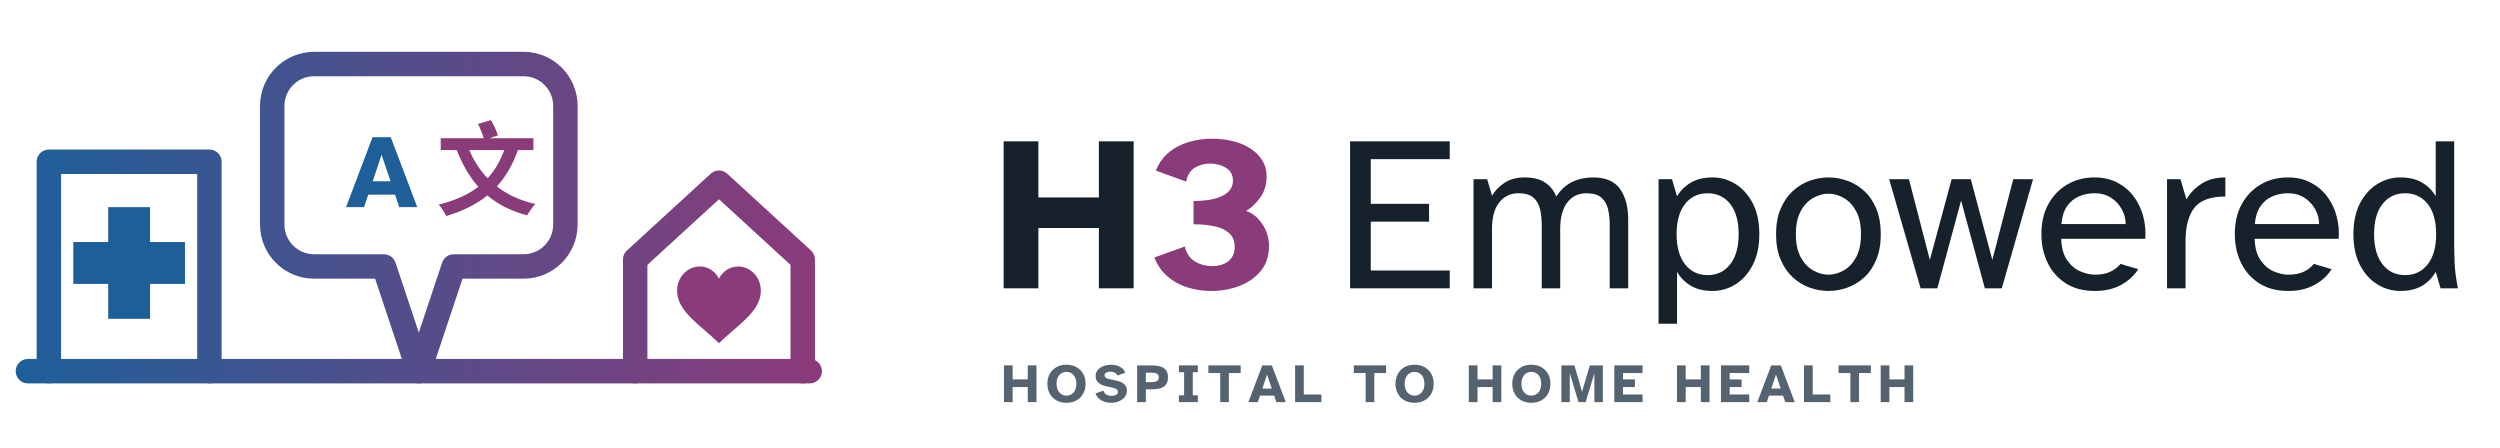
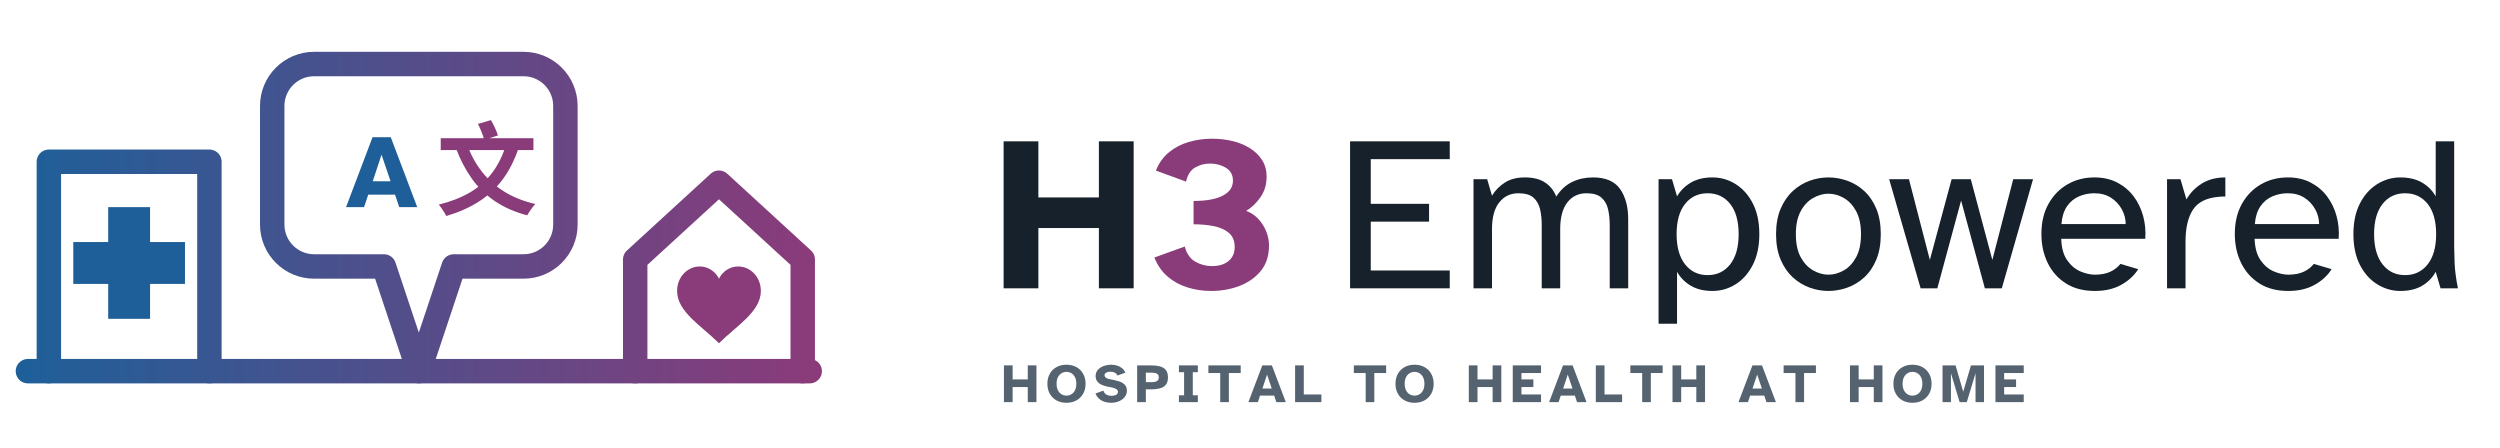
- <svg xmlns="http://www.w3.org/2000/svg" viewBox="0 0 659 118" width="659" height="118" role="img" aria-label="H3 Empowered: hospital to home health">
+ <svg xmlns="http://www.w3.org/2000/svg" viewBox="0 0 659 118" width="659" height="118" role="img" aria-label="H3 Empowered: hospital to health at home">
  <g transform="translate(0,4) scale(0.92)">
    <defs>
      <linearGradient id="h6" gradientUnits="userSpaceOnUse" x1="8" y1="0" x2="232" y2="0">
        <stop offset="0" stop-color="#1f5f99" />
        <stop offset="0.5" stop-color="#1f5f99" stop-opacity="1" />
        <stop offset="0.5" stop-color="#8a3b7a" />
        <stop offset="1" stop-color="#8a3b7a" />
      </linearGradient>
      <linearGradient id="h6s" gradientUnits="userSpaceOnUse" x1="8" y1="0" x2="232" y2="0">
        <stop offset="0" stop-color="#1f5f99" />
        <stop offset="1" stop-color="#8a3b7a" />
      </linearGradient>
    </defs>
    <g fill="none" stroke="url(#h6s)" stroke-width="7" stroke-linecap="round" stroke-linejoin="round">
      <path d="M8 102 H232" />
      <path d="M14 102 V42 H60 V102" />
      <path d="M90 14 H150 A12 12 0 0 1 162 26 V60 A12 12 0 0 1 150 72 H130 L120 102 L110 72 H90 A12 12 0 0 1 78 60 V26 A12 12 0 0 1 90 14 Z" />
      <path d="M182 102 V70 L206 48 L230 70 V102" />
    </g>
    <path d="M31 55 H43 V65 H53 V77 H43 V87 H31 V77 H21 V65 H31 Z" fill="#1f5f99" />
    <g transform="translate(99,55)">
      <path d="M0.15 0.0 7.74 -20.04H12.96L20.55 0.0H15.39L14.19 -3.57H6.51L5.31 0.0ZM7.8 -7.41H12.9L10.32 -15.03Z" fill="#1f5f99" />
    </g>
    <g transform="translate(125,55)">
      <path d="M20.068 -18.125 23.664 -17.168Q21.924 -11.861 19.082 -8.018Q16.24 -4.176 12.209 -1.595Q8.178 0.986 2.842 2.552Q2.668 2.117 2.291 1.508Q1.914 0.899 1.494 0.29Q1.073 -0.319 0.725 -0.725Q5.887 -2.001 9.686 -4.234Q13.485 -6.467 16.052 -9.889Q18.618 -13.311 20.068 -18.125ZM8.845 -17.922Q10.353 -13.688 12.992 -10.266Q15.631 -6.844 19.474 -4.452Q23.316 -2.059 28.391 -0.899Q28.014 -0.522 27.565 0.073Q27.115 0.667 26.709 1.276Q26.303 1.885 26.042 2.349Q20.706 0.928 16.806 -1.711Q12.905 -4.35 10.179 -8.178Q7.453 -12.006 5.626 -16.936ZM1.276 -19.749H27.84V-16.356H1.276ZM11.948 -23.838 15.66 -24.94Q16.269 -23.925 16.835 -22.678Q17.4 -21.431 17.661 -20.532L13.717 -19.285Q13.514 -20.184 13.007 -21.474Q12.499 -22.765 11.948 -23.838Z" fill="#8a3b7a" />
    </g>
    <path d="M206 94 C201 89 194 85 194 79 C194 75 197 72 200.5 72 C203 72 205 73.5 206 75.5 C207 73.5 209 72 211.5 72 C215 72 218 75 218 79 C218 85 211 89 206 94 Z" fill="#8a3b7a" />
  </g>
  <path d="M264.552 76.0V37.256H273.716V52.046H289.666V37.256H298.83V76.0H289.666V60.108H273.716V76.0Z" fill="#17212b" />
  <path d="M319.26 76.696Q316.012 76.696 313.025 75.768Q310.038 74.84 307.776 72.897Q305.514 70.954 304.296 67.88L312.3 64.98Q313.054 67.822 315.084 68.982Q317.114 70.142 319.492 70.142Q322.218 70.142 323.842 68.808Q325.466 67.474 325.466 65.096Q325.466 62.718 323.958 61.413Q322.45 60.108 319.985 59.615Q317.52 59.122 314.62 59.122V52.974Q319.608 52.974 322.305 51.582Q325.002 50.19 325.002 47.638Q325.002 45.376 323.175 44.245Q321.348 43.114 318.97 43.114Q316.824 43.114 315.026 44.158Q313.228 45.202 312.648 47.87L304.702 44.97Q305.862 42.012 308.124 40.156Q310.386 38.3 313.344 37.43Q316.302 36.56 319.492 36.56Q322.16 36.56 324.712 37.14Q327.264 37.72 329.323 38.967Q331.382 40.214 332.629 42.099Q333.876 43.984 333.876 46.594Q333.876 49.726 332.194 52.075Q330.512 54.424 328.482 55.584Q330.396 56.28 331.759 57.788Q333.122 59.296 333.818 61.094Q334.514 62.892 334.514 64.69Q334.514 68.75 332.368 71.389Q330.222 74.028 326.742 75.362Q323.262 76.696 319.26 76.696Z" fill="#8a3b7a" />
  <path d="M355.88 76.0V37.256H382.154V41.954H361.332V53.728H376.702V58.426H361.332V71.302H382.154V76.0Z" fill="#17212b" />
  <path d="M388.418 76.0V47.232H392.014L393.29 51.582Q394.508 49.552 396.625 48.16Q398.742 46.768 401.932 46.768Q405.238 46.768 407.268 48.102Q409.298 49.436 410.226 51.814Q411.966 49.146 414.431 47.957Q416.896 46.768 419.912 46.768Q424.9 46.768 427.046 49.813Q429.192 52.858 429.192 57.788V76.0H424.32V59.238Q424.32 57.034 423.885 55.149Q423.45 53.264 422.145 52.104Q420.84 50.944 418.172 50.944Q415.04 50.944 413.155 53.351Q411.27 55.758 411.27 60.398V76.0H406.398V59.238Q406.398 57.034 405.963 55.149Q405.528 53.264 404.223 52.104Q402.918 50.944 400.25 50.944Q397.118 50.944 395.204 53.351Q393.29 55.758 393.29 60.398V76.0Z" fill="#17212b" />
  <path d="M437.196 85.338V47.232H440.734L442.068 51.756Q443.402 49.494 445.722 48.131Q448.042 46.768 451.406 46.768Q454.712 46.768 457.525 48.537Q460.338 50.306 462.049 53.641Q463.76 56.976 463.76 61.732Q463.76 66.43 462.049 69.794Q460.338 73.158 457.525 74.927Q454.712 76.696 451.406 76.696Q448.042 76.696 445.722 75.333Q443.402 73.97 442.068 71.65V85.338ZM450.13 72.52Q453.842 72.52 456.075 69.678Q458.308 66.836 458.308 61.732Q458.308 56.57 456.075 53.757Q453.842 50.944 450.13 50.944Q446.418 50.944 444.185 53.757Q441.952 56.57 441.952 61.732Q441.952 66.836 444.185 69.678Q446.418 72.52 450.13 72.52Z" fill="#17212b" />
  <path d="M481.972 76.696Q479.478 76.696 477.042 75.826Q474.606 74.956 472.605 73.129Q470.604 71.302 469.386 68.46Q468.168 65.618 468.168 61.732Q468.168 57.846 469.386 55.004Q470.604 52.162 472.605 50.335Q474.606 48.508 477.042 47.638Q479.478 46.768 481.972 46.768Q484.466 46.768 486.931 47.638Q489.396 48.508 491.397 50.335Q493.398 52.162 494.587 55.004Q495.776 57.846 495.776 61.732Q495.776 65.618 494.587 68.46Q493.398 71.302 491.397 73.129Q489.396 74.956 486.931 75.826Q484.466 76.696 481.972 76.696ZM481.972 72.404Q484.06 72.404 486.032 71.273Q488.004 70.142 489.28 67.793Q490.556 65.444 490.556 61.732Q490.556 58.02 489.28 55.671Q488.004 53.322 486.032 52.191Q484.06 51.06 481.972 51.06Q479.942 51.06 477.941 52.191Q475.94 53.322 474.664 55.671Q473.388 58.02 473.388 61.732Q473.388 65.444 474.664 67.793Q475.94 70.142 477.941 71.273Q479.942 72.404 481.972 72.404Z" fill="#17212b" />
  <path d="M506.274 76.0 497.98 47.232H503.2L508.71 68.518L514.452 47.232H519.498L525.182 68.518L530.692 47.232H535.912L527.676 76.0H523.21L516.946 52.858L510.682 76.0Z" fill="#17212b" />
  <path d="M552.21 76.696Q547.686 76.696 544.554 74.695Q541.422 72.694 539.769 69.301Q538.116 65.908 538.116 61.674Q538.116 57.092 539.972 53.757Q541.828 50.422 544.989 48.595Q548.15 46.768 552.094 46.768Q555.516 46.768 558.126 48.131Q560.736 49.494 562.447 51.785Q564.158 54.076 564.941 56.976Q565.724 59.876 565.492 62.95H543.336Q543.452 66.546 544.931 68.634Q546.41 70.722 548.44 71.563Q550.47 72.404 552.21 72.404Q554.646 72.404 556.299 71.621Q557.952 70.838 558.938 69.562L563.636 70.954Q562.07 73.448 559.17 75.072Q556.27 76.696 552.21 76.696ZM543.394 59.064H560.33Q560.33 57.034 559.315 55.178Q558.3 53.322 556.473 52.133Q554.646 50.944 552.094 50.944Q549.948 50.944 548.034 51.756Q546.12 52.568 544.873 54.366Q543.626 56.164 543.394 59.064Z" fill="#17212b" />
  <path d="M571.234 76.0V47.232H574.772L576.338 52.568Q577.846 49.958 580.427 48.363Q583.008 46.768 586.604 46.768V51.814Q586.198 51.814 585.763 51.814Q585.328 51.814 584.922 51.872Q579.992 52.278 578.049 55.294Q576.106 58.31 576.106 63.646V76.0Z" fill="#17212b" />
  <path d="M603.192 76.696Q598.668 76.696 595.536 74.695Q592.404 72.694 590.751 69.301Q589.098 65.908 589.098 61.674Q589.098 57.092 590.954 53.757Q592.81 50.422 595.971 48.595Q599.132 46.768 603.076 46.768Q606.498 46.768 609.108 48.131Q611.718 49.494 613.429 51.785Q615.14 54.076 615.923 56.976Q616.706 59.876 616.474 62.95H594.318Q594.434 66.546 595.913 68.634Q597.392 70.722 599.422 71.563Q601.452 72.404 603.192 72.404Q605.628 72.404 607.281 71.621Q608.934 70.838 609.92 69.562L614.618 70.954Q613.052 73.448 610.152 75.072Q607.252 76.696 603.192 76.696ZM594.376 59.064H611.312Q611.312 57.034 610.297 55.178Q609.282 53.322 607.455 52.133Q605.628 50.944 603.076 50.944Q600.93 50.944 599.016 51.756Q597.102 52.568 595.855 54.366Q594.608 56.164 594.376 59.064Z" fill="#17212b" />
  <path d="M632.714 76.696Q629.466 76.696 626.624 74.927Q623.782 73.158 622.071 69.823Q620.36 66.488 620.36 61.732Q620.36 56.976 622.071 53.641Q623.782 50.306 626.624 48.537Q629.466 46.768 632.714 46.768Q636.136 46.768 638.456 48.131Q640.776 49.494 642.052 51.756V37.256H646.924V65.154Q646.924 66.604 647.04 69.417Q647.156 72.23 647.91 76.0H643.328L642.052 71.65Q640.776 73.97 638.456 75.333Q636.136 76.696 632.714 76.696ZM633.99 72.52Q637.702 72.52 639.935 69.678Q642.168 66.836 642.168 61.732Q642.168 56.57 639.935 53.757Q637.702 50.944 633.99 50.944Q630.278 50.944 628.045 53.757Q625.812 56.57 625.812 61.732Q625.812 66.836 628.045 69.678Q630.278 72.52 633.99 72.52Z" fill="#17212b" />
  <path d="M264.638 106.0V96.314H266.929V100.011H270.916V96.314H273.207V106.0H270.916V102.027H266.929V106.0Z" fill="#55626f" />
  <path d="M281.11 106.174Q279.631 106.174 278.5 105.55Q277.369 104.927 276.731 103.796Q276.093 102.665 276.093 101.157Q276.093 99.649 276.731 98.518Q277.369 97.387 278.5 96.763Q279.631 96.14 281.11 96.14Q282.604 96.14 283.735 96.763Q284.865 97.387 285.511 98.518Q286.156 99.649 286.156 101.157Q286.156 102.665 285.511 103.796Q284.865 104.927 283.735 105.55Q282.604 106.174 281.11 106.174ZM281.11 104.289Q281.821 104.289 282.415 103.934Q283.01 103.579 283.365 102.882Q283.72 102.186 283.72 101.157Q283.72 100.127 283.365 99.431Q283.01 98.736 282.415 98.38Q281.821 98.025 281.11 98.025Q280.414 98.025 279.82 98.38Q279.225 98.736 278.87 99.431Q278.514 100.127 278.514 101.157Q278.514 102.186 278.87 102.882Q279.225 103.579 279.82 103.934Q280.414 104.289 281.11 104.289Z" fill="#55626f" />
  <path d="M292.957 106.174Q291.376 106.174 290.296 105.529Q289.216 104.883 288.766 103.724L290.854 102.969Q291.057 103.665 291.615 103.999Q292.173 104.332 292.971 104.332Q293.392 104.332 293.783 104.238Q294.175 104.144 294.436 103.919Q294.697 103.695 294.697 103.317Q294.697 102.81 294.204 102.527Q293.711 102.245 292.928 102.1L291.753 101.868Q290.97 101.708 290.296 101.382Q289.622 101.055 289.216 100.512Q288.81 99.968 288.81 99.141Q288.81 98.358 289.172 97.793Q289.534 97.227 290.136 96.865Q290.738 96.502 291.463 96.321Q292.188 96.14 292.913 96.14Q293.696 96.14 294.428 96.358Q295.161 96.575 295.74 97.032Q296.32 97.489 296.625 98.243L294.552 98.996Q294.363 98.504 293.877 98.243Q293.392 97.981 292.71 97.981Q292.043 97.981 291.601 98.221Q291.159 98.46 291.159 98.909Q291.159 99.272 291.463 99.533Q291.767 99.794 292.261 99.895L293.565 100.156Q294.16 100.272 294.769 100.454Q295.378 100.635 295.893 100.932Q296.408 101.23 296.726 101.722Q297.046 102.216 297.046 102.969Q297.046 103.738 296.69 104.34Q296.335 104.942 295.748 105.347Q295.161 105.754 294.436 105.964Q293.711 106.174 292.957 106.174Z" fill="#55626f" />
  <path d="M299.757 106.0V96.314H303.484Q304.745 96.314 305.738 96.575Q306.732 96.836 307.304 97.517Q307.877 98.199 307.877 99.475Q307.877 100.737 307.304 101.425Q306.732 102.114 305.738 102.375Q304.745 102.636 303.484 102.636H302.048V106.0ZM302.048 100.737H303.556Q304.093 100.737 304.52 100.635Q304.948 100.534 305.202 100.258Q305.456 99.983 305.456 99.475Q305.456 98.968 305.202 98.699Q304.948 98.431 304.52 98.337Q304.093 98.243 303.556 98.243H302.048Z" fill="#55626f" />
  <path d="M310.763 106.0V104.202H312.126V98.112H310.763V96.314H315.751V98.112H314.417V104.202H315.751V106.0Z" fill="#55626f" />
  <path d="M321.652 106.0V98.329H318.534V96.314H327.046V98.329H323.928V106.0Z" fill="#55626f" />
  <path d="M329.076 106.0 332.745 96.314H335.268L338.936 106.0H336.442L335.862 104.275H332.15L331.57 106.0ZM332.774 102.418H335.239L333.992 98.736Z" fill="#55626f" />
  <path d="M341.387 106.0V96.314H343.678V103.984H348.318V106.0Z" fill="#55626f" />
  <path d="" fill="#55626f" />
  <path d="M359.99 106.0V98.329H356.873V96.314H365.384V98.329H362.267V106.0Z" fill="#55626f" />
  <path d="M372.866 106.174Q371.387 106.174 370.256 105.55Q369.125 104.927 368.487 103.796Q367.849 102.665 367.849 101.157Q367.849 99.649 368.487 98.518Q369.125 97.387 370.256 96.763Q371.387 96.14 372.866 96.14Q374.36 96.14 375.491 96.763Q376.622 97.387 377.267 98.518Q377.912 99.649 377.912 101.157Q377.912 102.665 377.267 103.796Q376.622 104.927 375.491 105.55Q374.36 106.174 372.866 106.174ZM372.866 104.289Q373.577 104.289 374.171 103.934Q374.766 103.579 375.121 102.882Q375.476 102.186 375.476 101.157Q375.476 100.127 375.121 99.431Q374.766 98.736 374.171 98.38Q373.577 98.025 372.866 98.025Q372.17 98.025 371.576 98.38Q370.981 98.736 370.626 99.431Q370.271 100.127 370.271 101.157Q370.271 102.186 370.626 102.882Q370.981 103.579 371.576 103.934Q372.17 104.289 372.866 104.289Z" fill="#55626f" />
  <path d="" fill="#55626f" />
  <path d="M387.178 106.0V96.314H389.469V100.011H393.456V96.314H395.747V106.0H393.456V102.027H389.469V106.0Z" fill="#55626f" />
-   <path d="M403.65 106.174Q402.171 106.174 401.04 105.55Q399.909 104.927 399.271 103.796Q398.633 102.665 398.633 101.157Q398.633 99.649 399.271 98.518Q399.909 97.387 401.04 96.763Q402.171 96.14 403.65 96.14Q405.143 96.14 406.274 96.763Q407.405 97.387 408.05 98.518Q408.696 99.649 408.696 101.157Q408.696 102.665 408.05 103.796Q407.405 104.927 406.274 105.55Q405.143 106.174 403.65 106.174ZM403.65 104.289Q404.36 104.289 404.955 103.934Q405.549 103.579 405.904 102.882Q406.26 102.186 406.26 101.157Q406.26 100.127 405.904 99.431Q405.549 98.736 404.955 98.38Q404.36 98.025 403.65 98.025Q402.954 98.025 402.359 98.38Q401.765 98.736 401.409 99.431Q401.054 100.127 401.054 101.157Q401.054 102.186 401.409 102.882Q401.765 103.579 402.359 103.934Q402.954 104.289 403.65 104.289Z" fill="#55626f" />
-   <path d="M411.581 106.0V96.314H415.018L417.033 103.26L419.078 96.314H422.514V106.0H420.281V98.388L417.976 106.0H416.091L413.8 98.388V106.0Z" fill="#55626f" />
-   <path d="M425.53 106.0V96.314H432.983V98.329H427.821V100.011H430.968V102.027H427.821V103.984H432.983V106.0Z" fill="#55626f" />
+   <path d="M398.763 106.0V96.314H406.216V98.329H401.054V100.011H404.201V102.027H401.054V103.984H406.216V106.0Z" fill="#55626f" />
+   <path d="M408.348 106.0 412.016 96.314H414.539L418.208 106.0H415.714L415.134 104.275H411.422L410.842 106.0ZM412.045 102.418H414.51L413.263 98.736Z" fill="#55626f" />
+   <path d="M420.658 106.0V96.314H422.949V103.984H427.589V106.0Z" fill="#55626f" />
+   <path d="M432.882 106.0V98.329H429.764V96.314H438.276V98.329H435.158V106.0Z" fill="#55626f" />
+   <path d="M440.871 106.0V96.314H443.162V100.011H447.15V96.314H449.441V106.0H447.15V102.027H443.162V106.0Z" fill="#55626f" />
  <path d="" fill="#55626f" />
-   <path d="M442.06 106.0V96.314H444.351V100.011H448.339V96.314H450.63V106.0H448.339V102.027H444.351V106.0Z" fill="#55626f" />
-   <path d="M453.646 106.0V96.314H461.099V98.329H455.937V100.011H459.083V102.027H455.937V103.984H461.099V106.0Z" fill="#55626f" />
-   <path d="M463.23 106.0 466.899 96.314H469.422L473.09 106.0H470.596L470.016 104.275H466.304L465.724 106.0ZM466.928 102.418H469.393L468.146 98.736Z" fill="#55626f" />
-   <path d="M475.541 106.0V96.314H477.832V103.984H482.472V106.0Z" fill="#55626f" />
-   <path d="M487.764 106.0V98.329H484.647V96.314H493.158V98.329H490.041V106.0Z" fill="#55626f" />
-   <path d="M495.754 106.0V96.314H498.045V100.011H502.032V96.314H504.323V106.0H502.032V102.027H498.045V106.0Z" fill="#55626f" />
+   <path d="M458.271 106.0 461.94 96.314H464.463L468.131 106.0H465.637L465.057 104.275H461.345L460.765 106.0ZM461.969 102.418H464.434L463.187 98.736Z" fill="#55626f" />
+   <path d="M473.279 106.0V98.329H470.161V96.314H478.673V98.329H475.555V106.0Z" fill="#55626f" />
+   <path d="" fill="#55626f" />
+   <path d="M487.648 106.0V96.314H489.939V100.011H493.927V96.314H496.218V106.0H493.927V102.027H489.939V106.0Z" fill="#55626f" />
+   <path d="M504.12 106.174Q502.641 106.174 501.51 105.55Q500.379 104.927 499.741 103.796Q499.103 102.665 499.103 101.157Q499.103 99.649 499.741 98.518Q500.379 97.387 501.51 96.763Q502.641 96.14 504.12 96.14Q505.614 96.14 506.745 96.763Q507.876 97.387 508.521 98.518Q509.166 99.649 509.166 101.157Q509.166 102.665 508.521 103.796Q507.876 104.927 506.745 105.55Q505.614 106.174 504.12 106.174ZM504.12 104.289Q504.831 104.289 505.425 103.934Q506.02 103.579 506.375 102.882Q506.73 102.186 506.73 101.157Q506.73 100.127 506.375 99.431Q506.02 98.736 505.425 98.38Q504.831 98.025 504.12 98.025Q503.424 98.025 502.83 98.38Q502.235 98.736 501.88 99.431Q501.525 100.127 501.525 101.157Q501.525 102.186 501.88 102.882Q502.235 103.579 502.83 103.934Q503.424 104.289 504.12 104.289Z" fill="#55626f" />
+   <path d="M512.052 106.0V96.314H515.488L517.504 103.26L519.548 96.314H522.985V106.0H520.752V98.388L518.446 106.0H516.561L514.27 98.388V106.0Z" fill="#55626f" />
+   <path d="M526.001 106.0V96.314H533.454V98.329H528.292V100.011H531.438V102.027H528.292V103.984H533.454V106.0Z" fill="#55626f" />
</svg>
